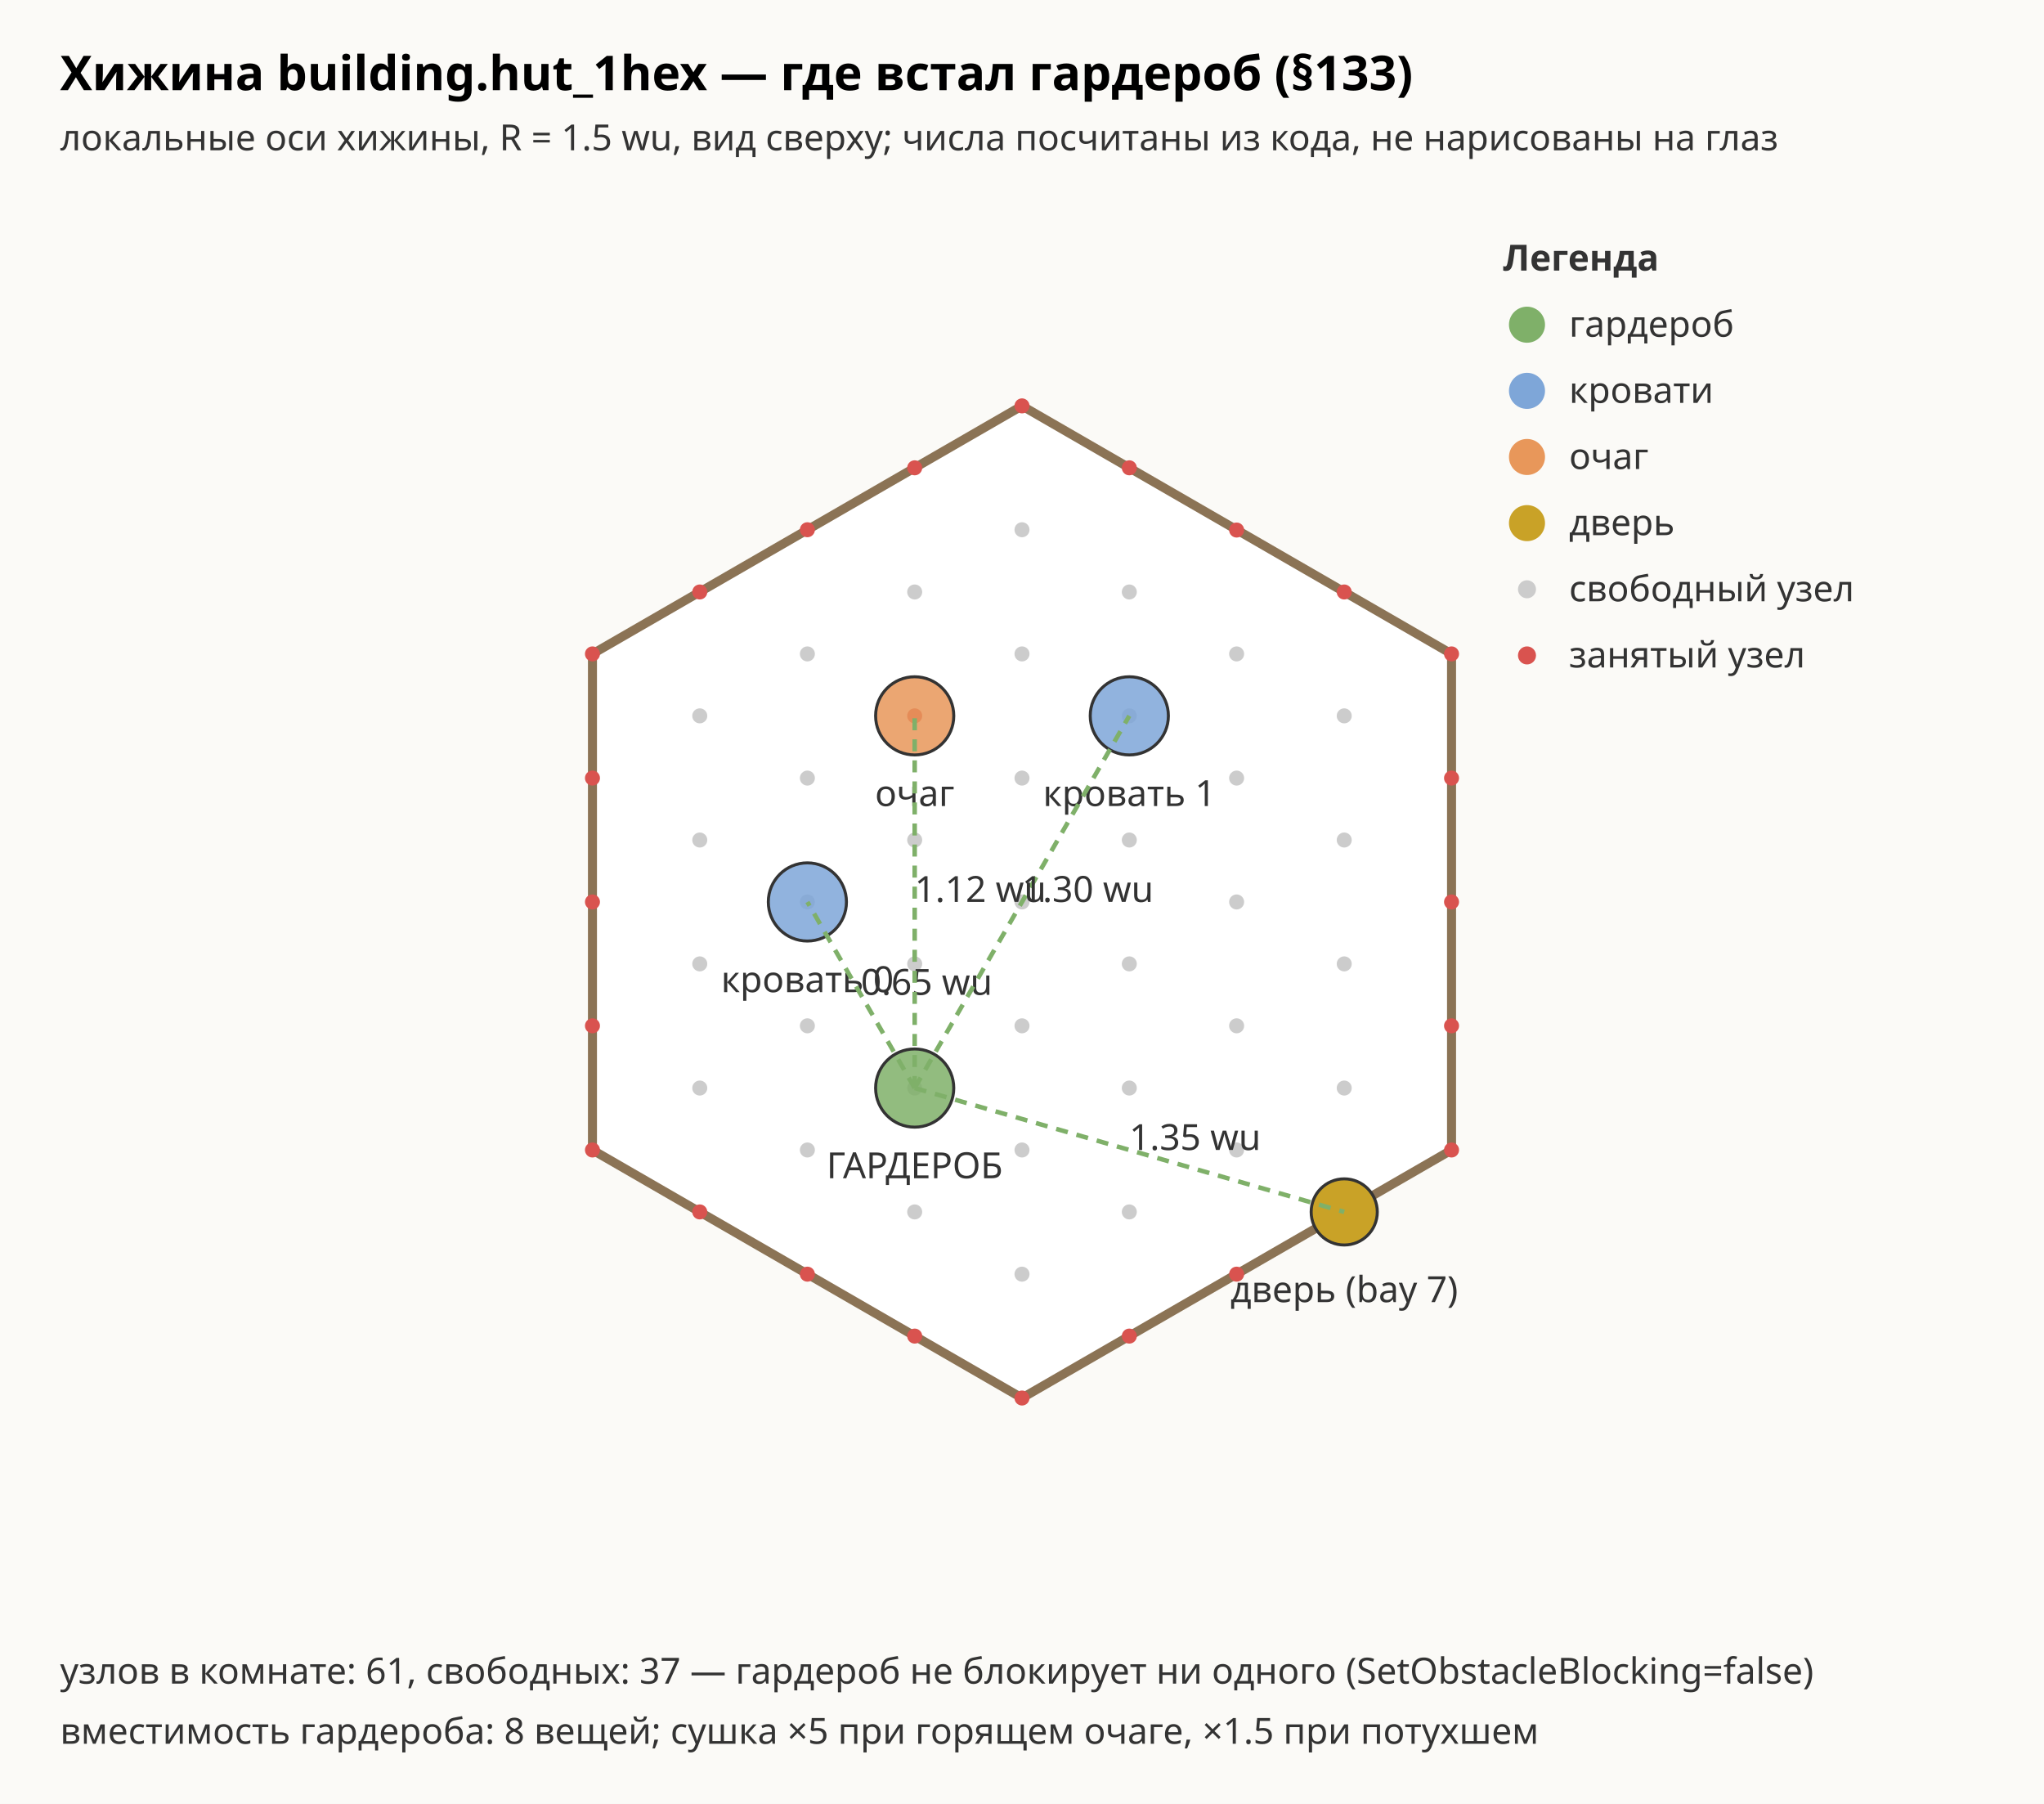
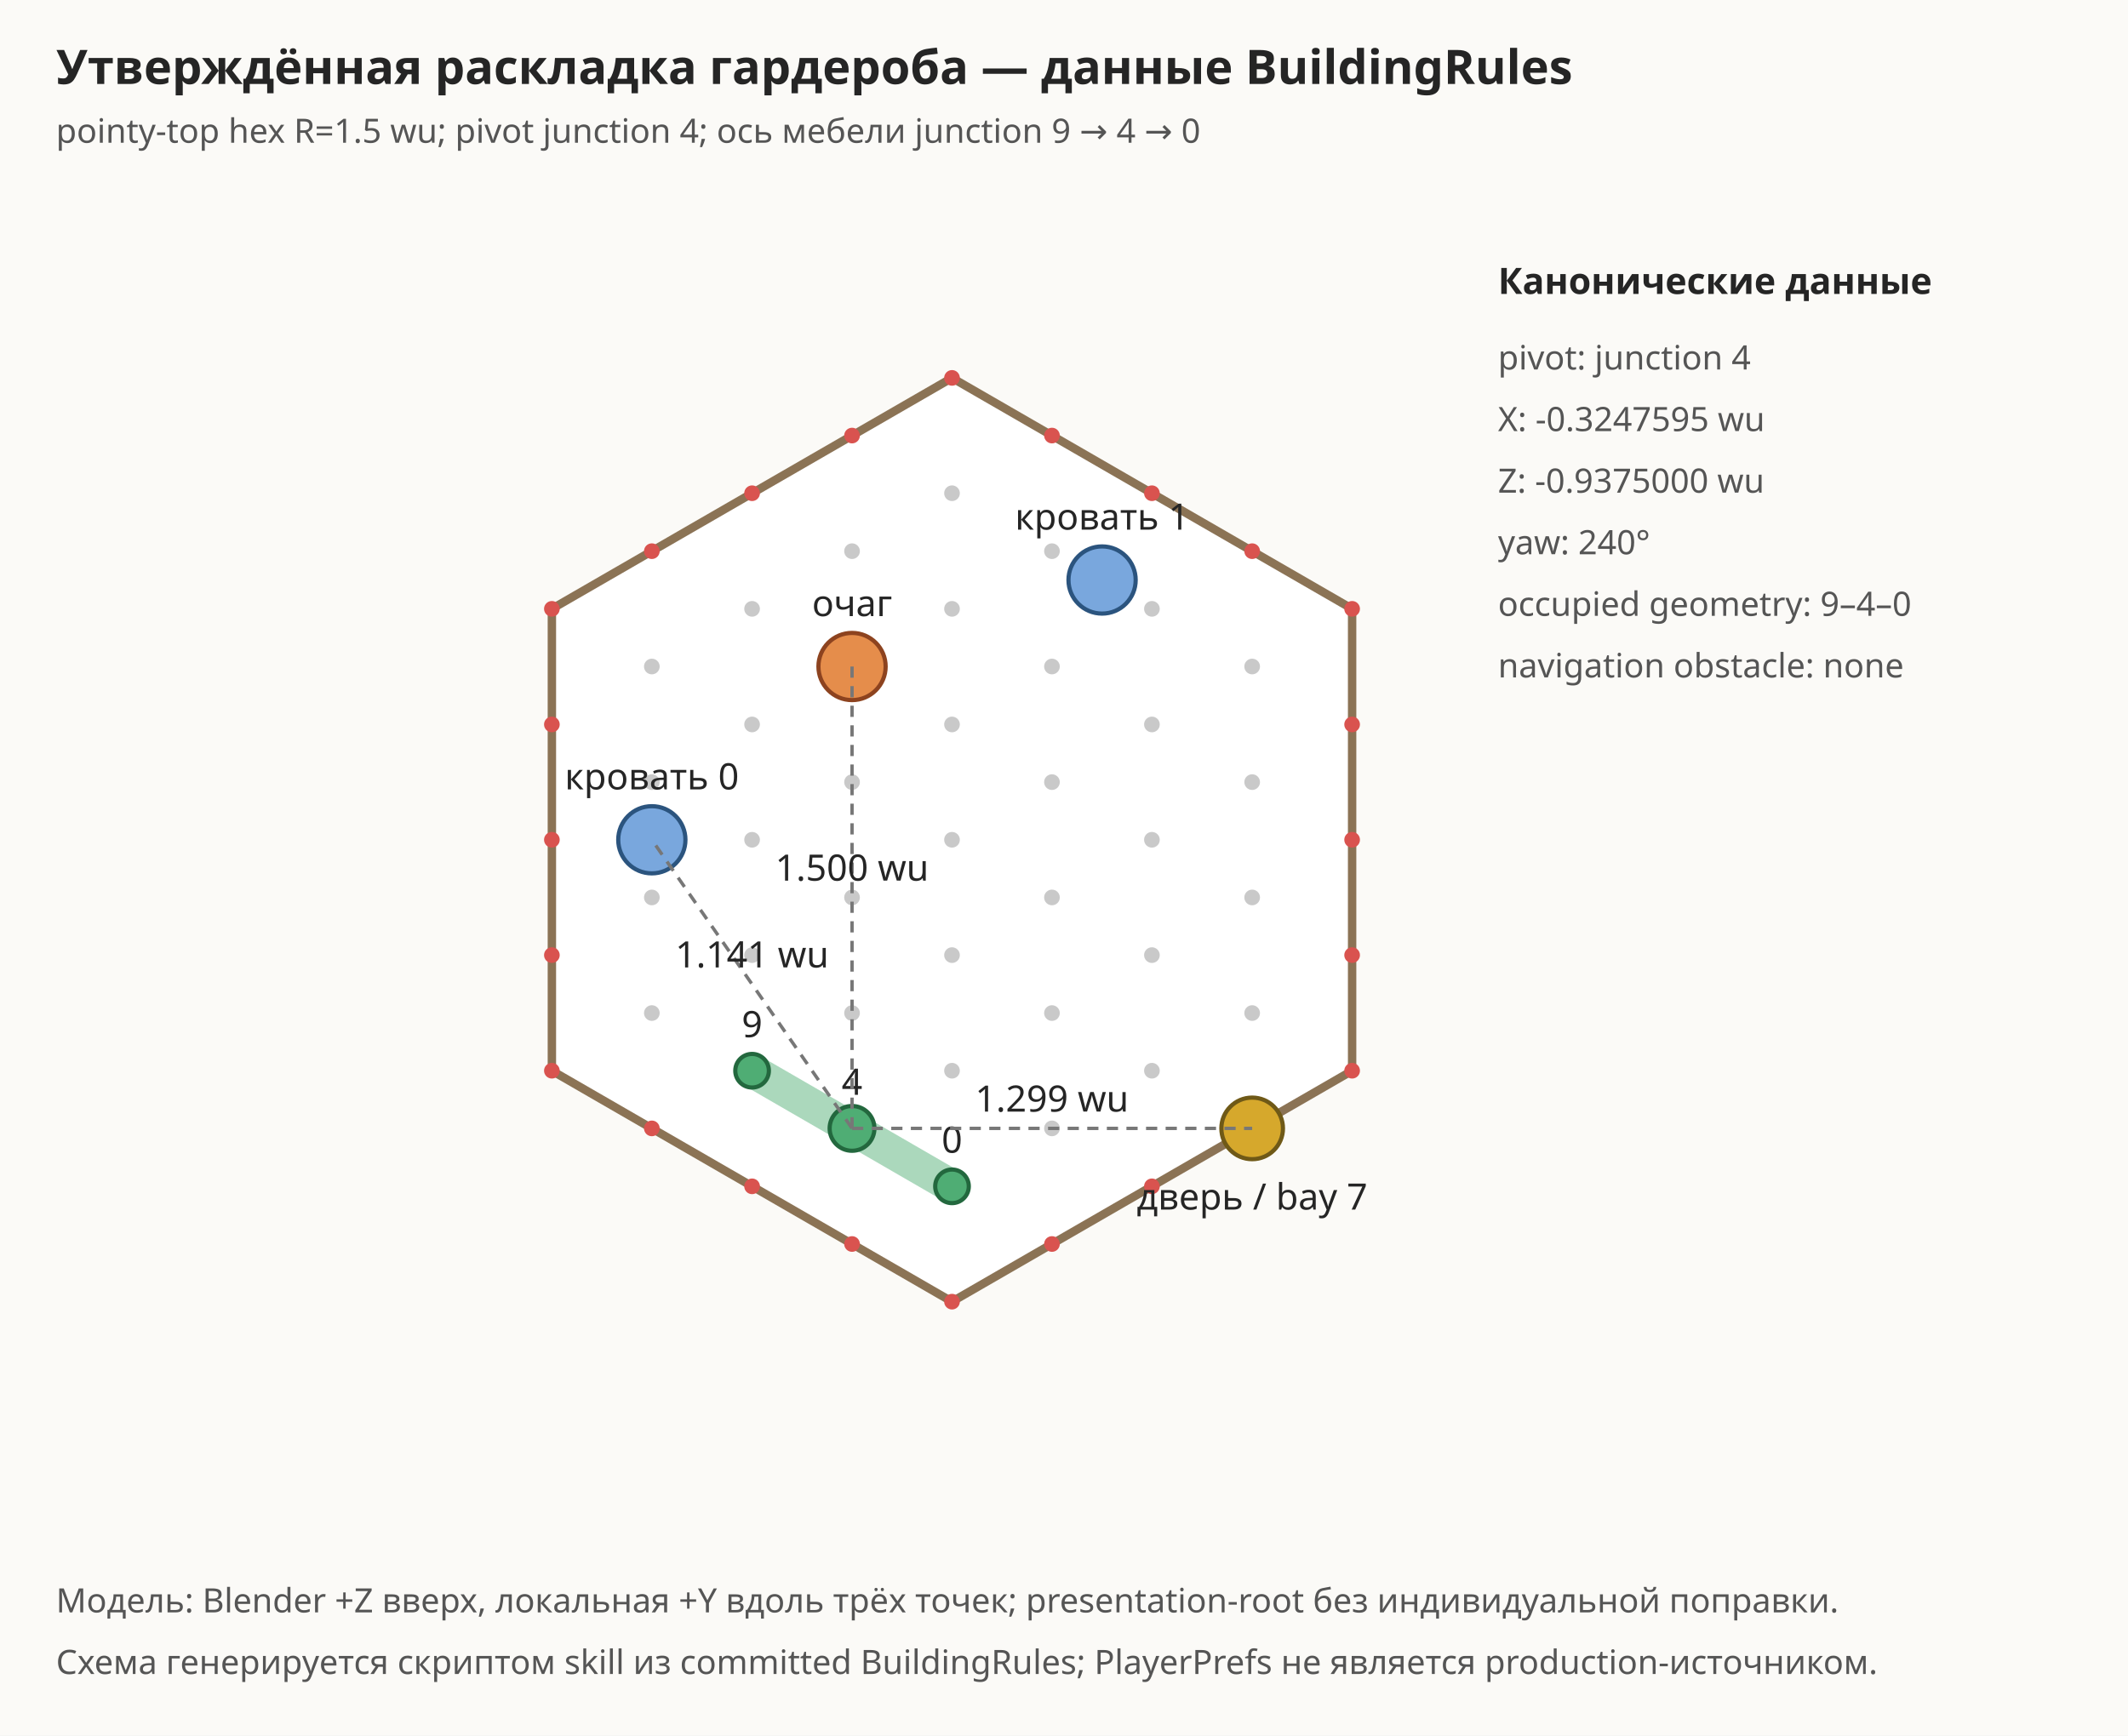
- <svg xmlns="http://www.w3.org/2000/svg" viewBox="0 0 680 600" font-family="sans-serif">
-   <style>text{font-size:13px}.lbl{font-size:12px;fill:#333}.hd{font-size:16px;font-weight:600}</style>
-   <rect width="680" height="600" fill="#fbfaf7" />
-   <text class="hd" x="20" y="30">Хижина building.hut_1hex — где встал гардероб (§133)</text>
-   <text class="lbl" x="20" y="50">локальные оси хижины, R = 1.5 wu, вид сверху; числа посчитаны из кода, не нарисованы на глаз</text>
-   <polygon points="340.0,135.0 197.1,217.5 197.1,382.5 340.0,465.0 482.9,382.5 482.9,217.5" fill="#fff" stroke="#8b7355" stroke-width="3" />
-   <circle cx="232.8" cy="361.9" r="2.5" fill="#ccc" />
-   <circle cx="268.6" cy="382.5" r="2.5" fill="#ccc" />
-   <circle cx="304.3" cy="403.1" r="2.5" fill="#ccc" />
-   <circle cx="340.0" cy="423.8" r="2.5" fill="#ccc" />
-   <circle cx="232.8" cy="320.6" r="2.5" fill="#ccc" />
-   <circle cx="268.6" cy="341.2" r="2.5" fill="#ccc" />
-   <circle cx="304.3" cy="361.9" r="2.5" fill="#ccc" />
-   <circle cx="340.0" cy="382.5" r="2.5" fill="#ccc" />
-   <circle cx="375.7" cy="403.1" r="2.5" fill="#ccc" />
-   <circle cx="232.8" cy="279.4" r="2.5" fill="#ccc" />
-   <circle cx="268.6" cy="300.0" r="2.5" fill="#ccc" />
-   <circle cx="304.3" cy="320.6" r="2.5" fill="#ccc" />
-   <circle cx="340.0" cy="341.2" r="2.5" fill="#ccc" />
-   <circle cx="375.7" cy="361.9" r="2.5" fill="#ccc" />
-   <circle cx="411.4" cy="382.5" r="2.5" fill="#ccc" />
-   <circle cx="232.8" cy="238.1" r="2.5" fill="#ccc" />
-   <circle cx="268.6" cy="258.8" r="2.5" fill="#ccc" />
-   <circle cx="304.3" cy="279.4" r="2.5" fill="#ccc" />
-   <circle cx="340.0" cy="300.0" r="2.5" fill="#ccc" />
-   <circle cx="375.7" cy="320.6" r="2.5" fill="#ccc" />
-   <circle cx="411.4" cy="341.2" r="2.5" fill="#ccc" />
-   <circle cx="447.2" cy="361.9" r="2.5" fill="#ccc" />
-   <circle cx="268.6" cy="217.5" r="2.5" fill="#ccc" />
-   <circle cx="304.3" cy="238.1" r="2.5" fill="#d9534f" />
-   <circle cx="340.0" cy="258.8" r="2.5" fill="#ccc" />
-   <circle cx="375.7" cy="279.4" r="2.5" fill="#ccc" />
-   <circle cx="411.4" cy="300.0" r="2.5" fill="#ccc" />
-   <circle cx="447.2" cy="320.6" r="2.5" fill="#ccc" />
-   <circle cx="304.3" cy="196.9" r="2.5" fill="#ccc" />
-   <circle cx="340.0" cy="217.5" r="2.5" fill="#ccc" />
-   <circle cx="375.7" cy="238.1" r="2.5" fill="#ccc" />
-   <circle cx="411.4" cy="258.8" r="2.5" fill="#ccc" />
-   <circle cx="447.2" cy="279.4" r="2.5" fill="#ccc" />
-   <circle cx="340.0" cy="176.2" r="2.5" fill="#ccc" />
-   <circle cx="375.7" cy="196.9" r="2.5" fill="#ccc" />
-   <circle cx="411.4" cy="217.5" r="2.5" fill="#ccc" />
-   <circle cx="447.2" cy="238.1" r="2.5" fill="#ccc" />
-   <circle cx="340.0" cy="135.0" r="2.5" fill="#d9534f" />
-   <circle cx="375.7" cy="155.6" r="2.5" fill="#d9534f" />
-   <circle cx="411.4" cy="176.3" r="2.5" fill="#d9534f" />
-   <circle cx="447.2" cy="196.9" r="2.5" fill="#d9534f" />
-   <circle cx="482.9" cy="217.5" r="2.5" fill="#d9534f" />
-   <circle cx="482.9" cy="258.8" r="2.5" fill="#d9534f" />
-   <circle cx="482.9" cy="300.0" r="2.5" fill="#d9534f" />
-   <circle cx="482.9" cy="341.2" r="2.5" fill="#d9534f" />
-   <circle cx="482.9" cy="382.5" r="2.5" fill="#d9534f" />
-   <circle cx="447.2" cy="403.1" r="2.5" fill="#ccc" />
-   <circle cx="411.4" cy="423.8" r="2.5" fill="#d9534f" />
-   <circle cx="375.7" cy="444.4" r="2.5" fill="#d9534f" />
-   <circle cx="340.0" cy="465.0" r="2.5" fill="#d9534f" />
-   <circle cx="304.3" cy="444.4" r="2.5" fill="#d9534f" />
-   <circle cx="268.6" cy="423.8" r="2.5" fill="#d9534f" />
-   <circle cx="232.8" cy="403.1" r="2.5" fill="#d9534f" />
-   <circle cx="197.1" cy="382.5" r="2.5" fill="#d9534f" />
-   <circle cx="197.1" cy="341.2" r="2.5" fill="#d9534f" />
-   <circle cx="197.1" cy="300.0" r="2.5" fill="#d9534f" />
-   <circle cx="197.1" cy="258.8" r="2.5" fill="#d9534f" />
-   <circle cx="197.1" cy="217.5" r="2.5" fill="#d9534f" />
-   <circle cx="232.8" cy="196.9" r="2.5" fill="#d9534f" />
-   <circle cx="268.6" cy="176.2" r="2.5" fill="#d9534f" />
-   <circle cx="304.3" cy="155.6" r="2.5" fill="#d9534f" />
-   <circle cx="268.6" cy="300.0" r="13" fill="#7ea6d8" fill-opacity="0.85" stroke="#333" />
-   <text x="268.6" y="330.0" text-anchor="middle" class="lbl">кровать 0</text>
-   <circle cx="375.7" cy="238.1" r="13" fill="#7ea6d8" fill-opacity="0.85" stroke="#333" />
-   <text x="375.7" y="268.1" text-anchor="middle" class="lbl">кровать 1</text>
-   <circle cx="304.3" cy="238.1" r="13" fill="#e8975a" fill-opacity="0.85" stroke="#333" />
-   <text x="304.3" y="268.1" text-anchor="middle" class="lbl">очаг</text>
-   <circle cx="304.3" cy="361.9" r="13" fill="#7fb069" fill-opacity="0.85" stroke="#333" />
-   <text x="304.3" y="391.9" text-anchor="middle" class="lbl">ГАРДЕРОБ</text>
-   <circle cx="447.2" cy="403.1" r="11" fill="#c9a227" stroke="#333" />
-   <text x="447.2" y="433.1" text-anchor="middle" class="lbl">дверь (bay 7)</text>
-   <line x1="304.3" y1="361.9" x2="447.2" y2="403.1" stroke="#7fb069" stroke-width="1.5" stroke-dasharray="4 3" />
-   <text x="375.7" y="382.5" class="lbl" fill="#4a7c3f">1.35 wu</text>
-   <line x1="304.3" y1="361.9" x2="268.6" y2="300.0" stroke="#7fb069" stroke-width="1.5" stroke-dasharray="4 3" />
-   <text x="286.4" y="330.9" class="lbl" fill="#4a7c3f">0.65 wu</text>
-   <line x1="304.3" y1="361.9" x2="375.7" y2="238.1" stroke="#7fb069" stroke-width="1.5" stroke-dasharray="4 3" />
-   <text x="340.0" y="300.0" class="lbl" fill="#4a7c3f">1.30 wu</text>
-   <line x1="304.3" y1="361.9" x2="304.3" y2="238.1" stroke="#7fb069" stroke-width="1.5" stroke-dasharray="4 3" />
-   <text x="304.3" y="300.0" class="lbl" fill="#4a7c3f">1.12 wu</text>
-   <g transform="translate(500,90)">
-     <text class="lbl" y="0" font-weight="600">Легенда</text>
-     <circle cx="8" cy="18" r="6" fill="#7fb069" />
-     <text class="lbl" x="22" y="22">гардероб</text>
-     <circle cx="8" cy="40" r="6" fill="#7ea6d8" />
-     <text class="lbl" x="22" y="44">кровати</text>
-     <circle cx="8" cy="62" r="6" fill="#e8975a" />
-     <text class="lbl" x="22" y="66">очаг</text>
-     <circle cx="8" cy="84" r="6" fill="#c9a227" />
-     <text class="lbl" x="22" y="88">дверь</text>
-     <circle cx="8" cy="106" r="3" fill="#ccc" />
-     <text class="lbl" x="22" y="110">свободный узел</text>
-     <circle cx="8" cy="128" r="3" fill="#d9534f" />
-     <text class="lbl" x="22" y="132">занятый узел</text>
+ <svg xmlns="http://www.w3.org/2000/svg" viewBox="0 0 760 620" font-family="sans-serif">
+   <style>text{font-size:13px;fill:#252525}.small{font-size:12px;fill:#555}.title{font-size:17px;font-weight:600}.hex{fill:#fff;stroke:#8b7355;stroke-width:3}.grid{fill:#c9c9c9}.boundary{fill:#d9534f}.footprint{fill:#4fad74;stroke:#23683e;stroke-width:1.5}.axis{stroke:#4fad74;stroke-width:12;stroke-linecap:round;opacity:.48}.measure{stroke:#777;stroke-width:1.2;stroke-dasharray:4 3}.door{fill:#d6a82c;stroke:#6f5917;stroke-width:1.5}.bed{fill:#79a7dd;stroke:#2b547e;stroke-width:1.5}.hearth{fill:#e58d4b;stroke:#8d431f;stroke-width:1.5}</style>
+   <rect width="760" height="620" fill="#fbfaf7" />
+   <text class="title" x="20" y="30">Утверждённая раскладка гардероба — данные BuildingRules</text>
+   <text class="small" x="20" y="51">pointy-top hex R=1.5 wu; pivot junction 4; ось мебели junction 9 → 4 → 0</text>
+   <polygon points="340.0,135.0 197.1,217.5 197.1,382.5 340.0,465.0 482.9,382.5 482.9,217.5" class="hex" />
+   <circle cx="340.0" cy="423.8" r="2.8" class="grid" />
+   <circle cx="375.7" cy="403.1" r="2.8" class="grid" />
+   <circle cx="411.4" cy="382.5" r="2.8" class="grid" />
+   <circle cx="447.2" cy="361.9" r="2.8" class="grid" />
+   <circle cx="304.3" cy="403.1" r="2.8" class="grid" />
+   <circle cx="340.0" cy="382.5" r="2.8" class="grid" />
+   <circle cx="375.7" cy="361.9" r="2.8" class="grid" />
+   <circle cx="411.4" cy="341.2" r="2.8" class="grid" />
+   <circle cx="447.2" cy="320.6" r="2.8" class="grid" />
+   <circle cx="268.6" cy="382.5" r="2.8" class="grid" />
+   <circle cx="304.3" cy="361.9" r="2.8" class="grid" />
+   <circle cx="340.0" cy="341.2" r="2.8" class="grid" />
+   <circle cx="375.7" cy="320.6" r="2.8" class="grid" />
+   <circle cx="411.4" cy="300.0" r="2.8" class="grid" />
+   <circle cx="447.2" cy="279.4" r="2.8" class="grid" />
+   <circle cx="232.8" cy="361.9" r="2.8" class="grid" />
+   <circle cx="268.6" cy="341.2" r="2.8" class="grid" />
+   <circle cx="304.3" cy="320.6" r="2.8" class="grid" />
+   <circle cx="340.0" cy="300.0" r="2.8" class="grid" />
+   <circle cx="375.7" cy="279.4" r="2.8" class="grid" />
+   <circle cx="411.4" cy="258.8" r="2.8" class="grid" />
+   <circle cx="447.2" cy="238.1" r="2.8" class="grid" />
+   <circle cx="232.8" cy="320.6" r="2.8" class="grid" />
+   <circle cx="268.6" cy="300.0" r="2.8" class="grid" />
+   <circle cx="304.3" cy="279.4" r="2.8" class="grid" />
+   <circle cx="340.0" cy="258.8" r="2.8" class="grid" />
+   <circle cx="375.7" cy="238.1" r="2.8" class="grid" />
+   <circle cx="411.4" cy="217.5" r="2.8" class="grid" />
+   <circle cx="232.8" cy="279.4" r="2.8" class="grid" />
+   <circle cx="268.6" cy="258.8" r="2.8" class="grid" />
+   <circle cx="304.3" cy="238.1" r="2.8" class="grid" />
+   <circle cx="340.0" cy="217.5" r="2.8" class="grid" />
+   <circle cx="375.7" cy="196.9" r="2.8" class="grid" />
+   <circle cx="232.8" cy="238.1" r="2.8" class="grid" />
+   <circle cx="268.6" cy="217.5" r="2.8" class="grid" />
+   <circle cx="304.3" cy="196.9" r="2.8" class="grid" />
+   <circle cx="340.0" cy="176.2" r="2.8" class="grid" />
+   <circle cx="197.1" cy="217.5" r="2.8" class="boundary" />
+   <circle cx="232.8" cy="196.9" r="2.8" class="boundary" />
+   <circle cx="268.6" cy="176.2" r="2.8" class="boundary" />
+   <circle cx="304.3" cy="155.6" r="2.8" class="boundary" />
+   <circle cx="340.0" cy="135.0" r="2.8" class="boundary" />
+   <circle cx="375.7" cy="155.6" r="2.8" class="boundary" />
+   <circle cx="411.4" cy="176.2" r="2.8" class="boundary" />
+   <circle cx="447.2" cy="196.9" r="2.8" class="boundary" />
+   <circle cx="482.9" cy="217.5" r="2.8" class="boundary" />
+   <circle cx="482.9" cy="258.8" r="2.8" class="boundary" />
+   <circle cx="482.9" cy="300.0" r="2.8" class="boundary" />
+   <circle cx="482.9" cy="341.2" r="2.8" class="boundary" />
+   <circle cx="482.9" cy="382.5" r="2.8" class="boundary" />
+   <circle cx="447.2" cy="403.1" r="2.8" class="boundary" />
+   <circle cx="411.4" cy="423.8" r="2.8" class="boundary" />
+   <circle cx="375.7" cy="444.4" r="2.8" class="boundary" />
+   <circle cx="340.0" cy="465.0" r="2.8" class="boundary" />
+   <circle cx="304.3" cy="444.4" r="2.8" class="boundary" />
+   <circle cx="268.6" cy="423.8" r="2.8" class="boundary" />
+   <circle cx="232.8" cy="403.1" r="2.8" class="boundary" />
+   <circle cx="197.1" cy="382.5" r="2.8" class="boundary" />
+   <circle cx="197.1" cy="341.2" r="2.8" class="boundary" />
+   <circle cx="197.1" cy="300.0" r="2.8" class="boundary" />
+   <circle cx="197.1" cy="258.8" r="2.8" class="boundary" />
+   <line x1="268.6" y1="382.5" x2="340.0" y2="423.8" class="axis" />
+   <circle cx="268.6" cy="382.5" r="6.0" class="footprint" />
+   <text x="268.6" y="370.5" text-anchor="middle">9</text>
+   <circle cx="304.3" cy="403.1" r="8.0" class="footprint" />
+   <text x="304.3" y="391.1" text-anchor="middle">4</text>
+   <circle cx="340.0" cy="423.8" r="6.0" class="footprint" />
+   <text x="340.0" y="411.8" text-anchor="middle">0</text>
+   <circle cx="232.8" cy="300.0" r="12.0" class="bed" />
+   <text x="232.8" y="282.0" text-anchor="middle">кровать 0</text>
+   <circle cx="393.6" cy="207.2" r="12.0" class="bed" />
+   <text x="393.6" y="189.2" text-anchor="middle">кровать 1</text>
+   <circle cx="304.3" cy="238.1" r="12.0" class="hearth" />
+   <text x="304.3" y="220.1" text-anchor="middle">очаг</text>
+   <circle cx="447.2" cy="403.1" r="11.0" class="door" />
+   <text x="447.2" y="432.1" text-anchor="middle">дверь / bay 7</text>
+   <line x1="304.3" y1="403.1" x2="232.8" y2="300.0" class="measure" />
+   <text x="268.6" y="345.6" text-anchor="middle">1.141 wu</text>
+   <line x1="304.3" y1="403.1" x2="304.3" y2="238.1" class="measure" />
+   <text x="304.3" y="314.6" text-anchor="middle">1.500 wu</text>
+   <line x1="304.3" y1="403.1" x2="447.2" y2="403.1" class="measure" />
+   <text x="375.7" y="397.1" text-anchor="middle">1.299 wu</text>
+   <g transform="translate(535,105)">
+     <text font-weight="600">Канонические данные</text>
+     <text class="small" y="27">pivot: junction 4</text>
+     <text class="small" y="49">X: -0.3247595 wu</text>
+     <text class="small" y="71">Z: -0.9375000 wu</text>
+     <text class="small" y="93">yaw: 240°</text>
+     <text class="small" y="115">occupied geometry: 9–4–0</text>
+     <text class="small" y="137">navigation obstacle: none</text>
  </g>
-   <text class="lbl" x="20" y="560">узлов в комнате: 61, свободных: 37 — гардероб не блокирует ни одного (SetObstacleBlocking=false)</text>
-   <text class="lbl" x="20" y="580">вместимость гардероба: 8 вещей; сушка ×5 при горящем очаге, ×1.5 при потухшем</text>
+   <text class="small" x="20" y="576">Модель: Blender +Z вверх, локальная +Y вдоль трёх точек; presentation-root без индивидуальной поправки.</text>
+   <text class="small" x="20" y="598">Схема генерируется скриптом skill из committed BuildingRules; PlayerPrefs не является production-источником.</text>
</svg>
